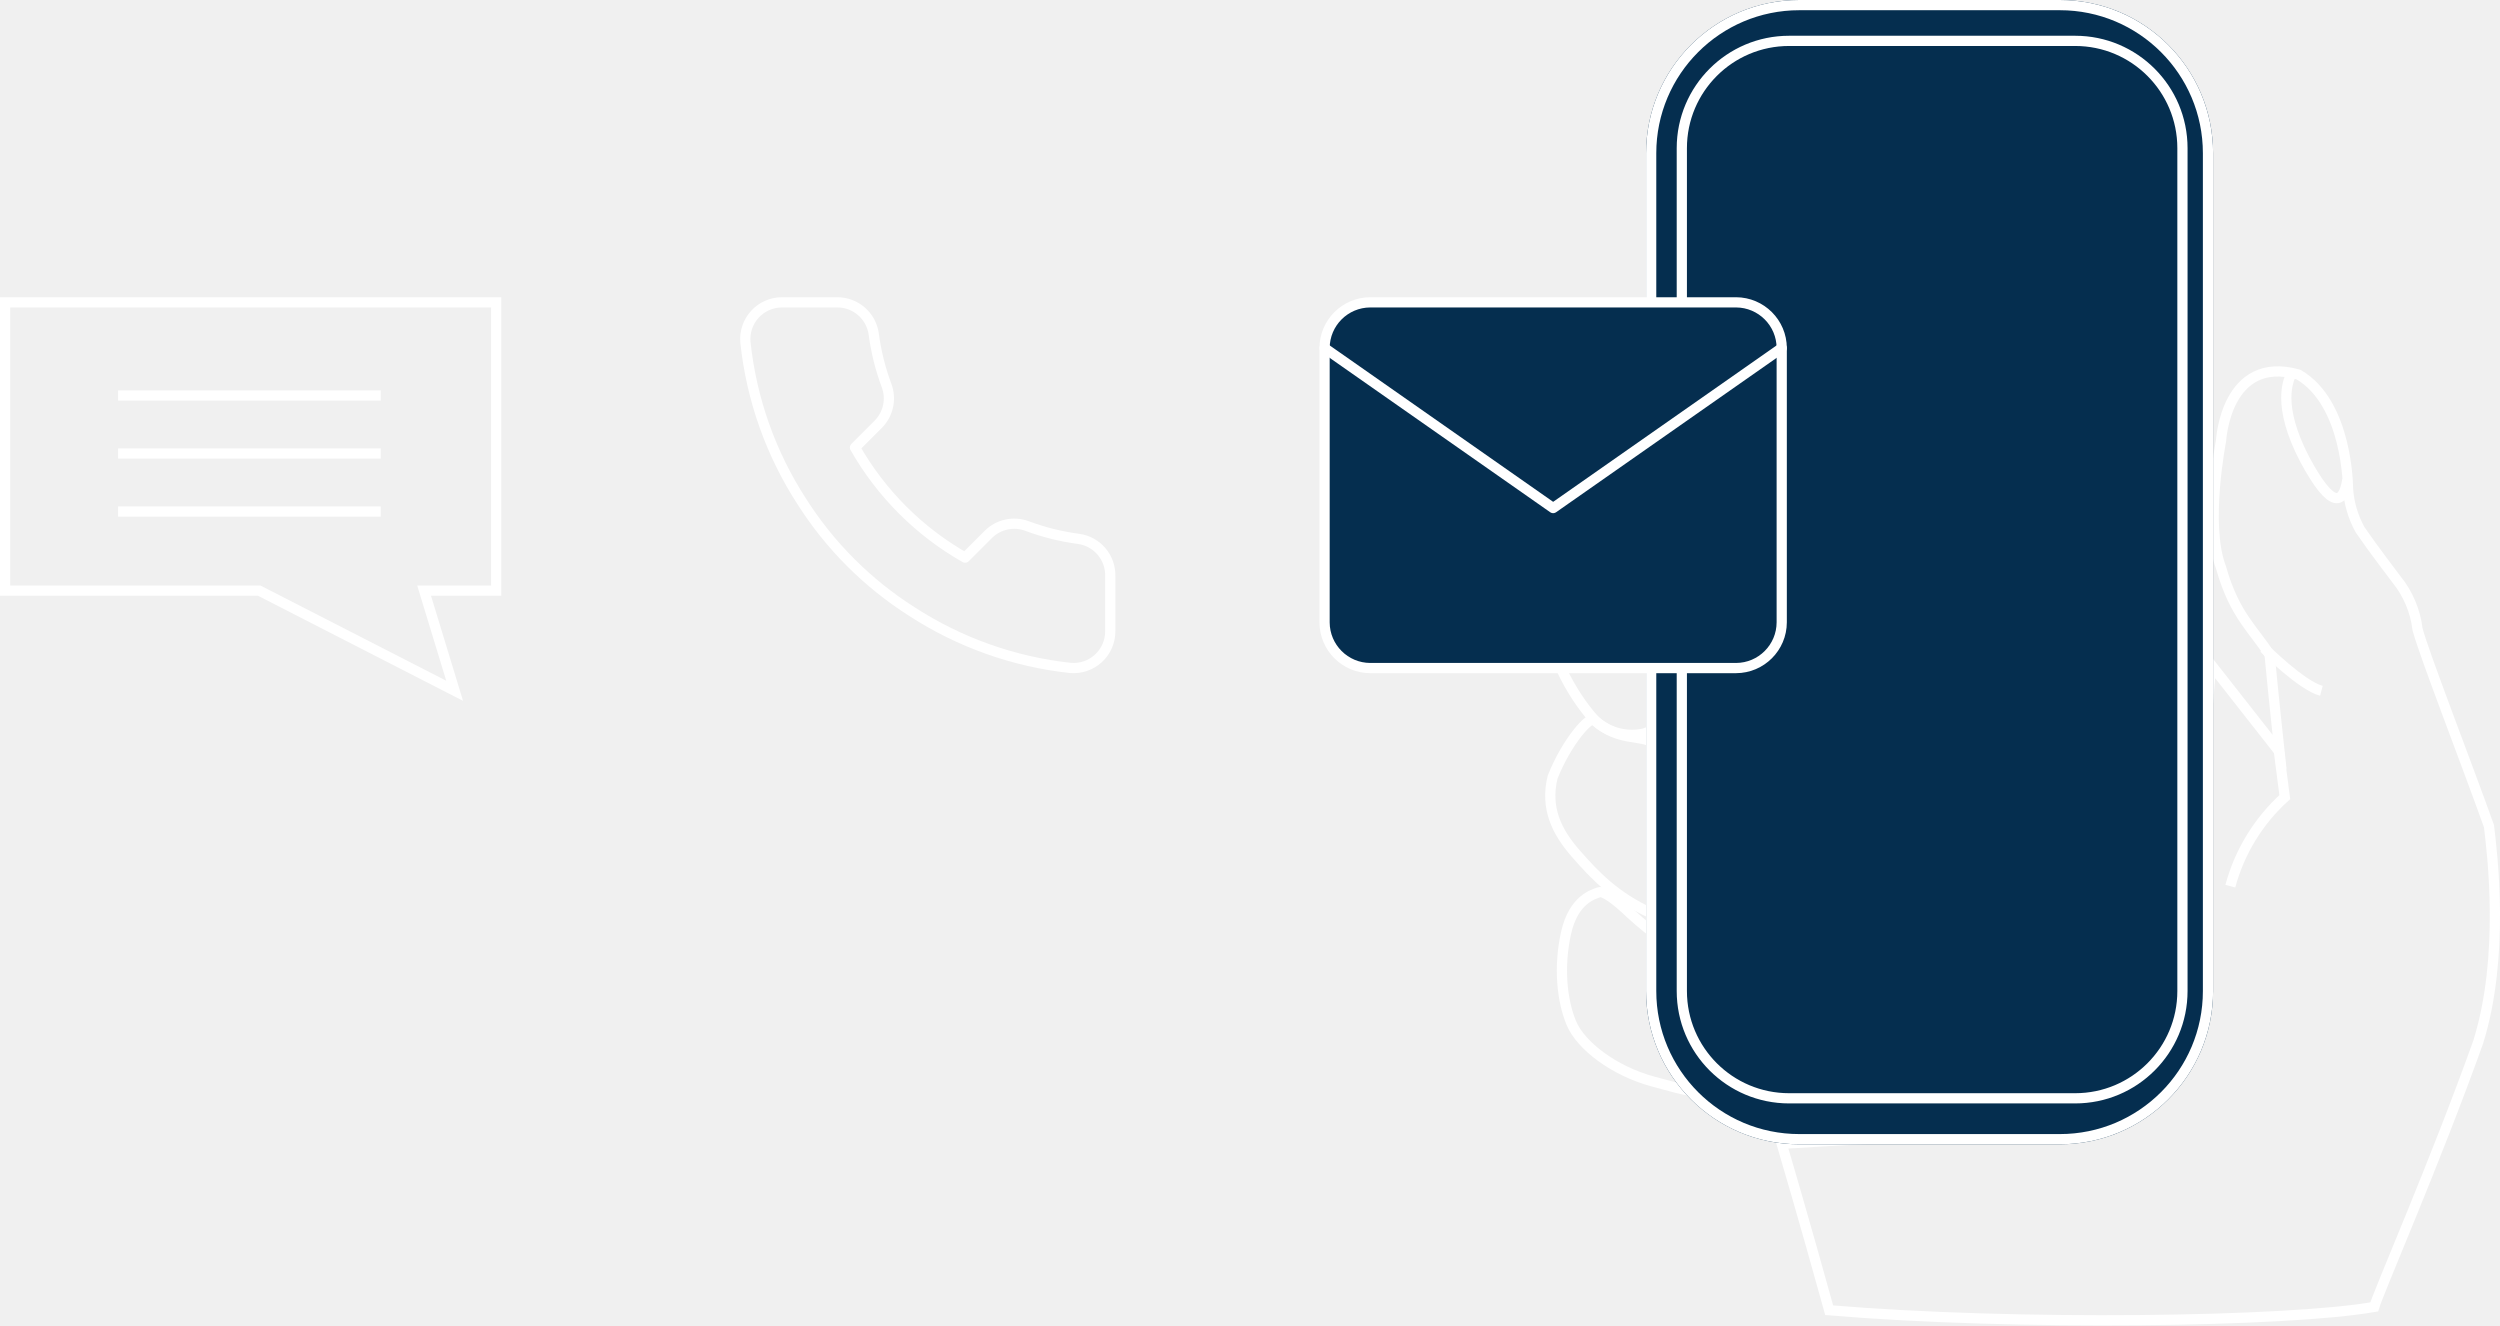
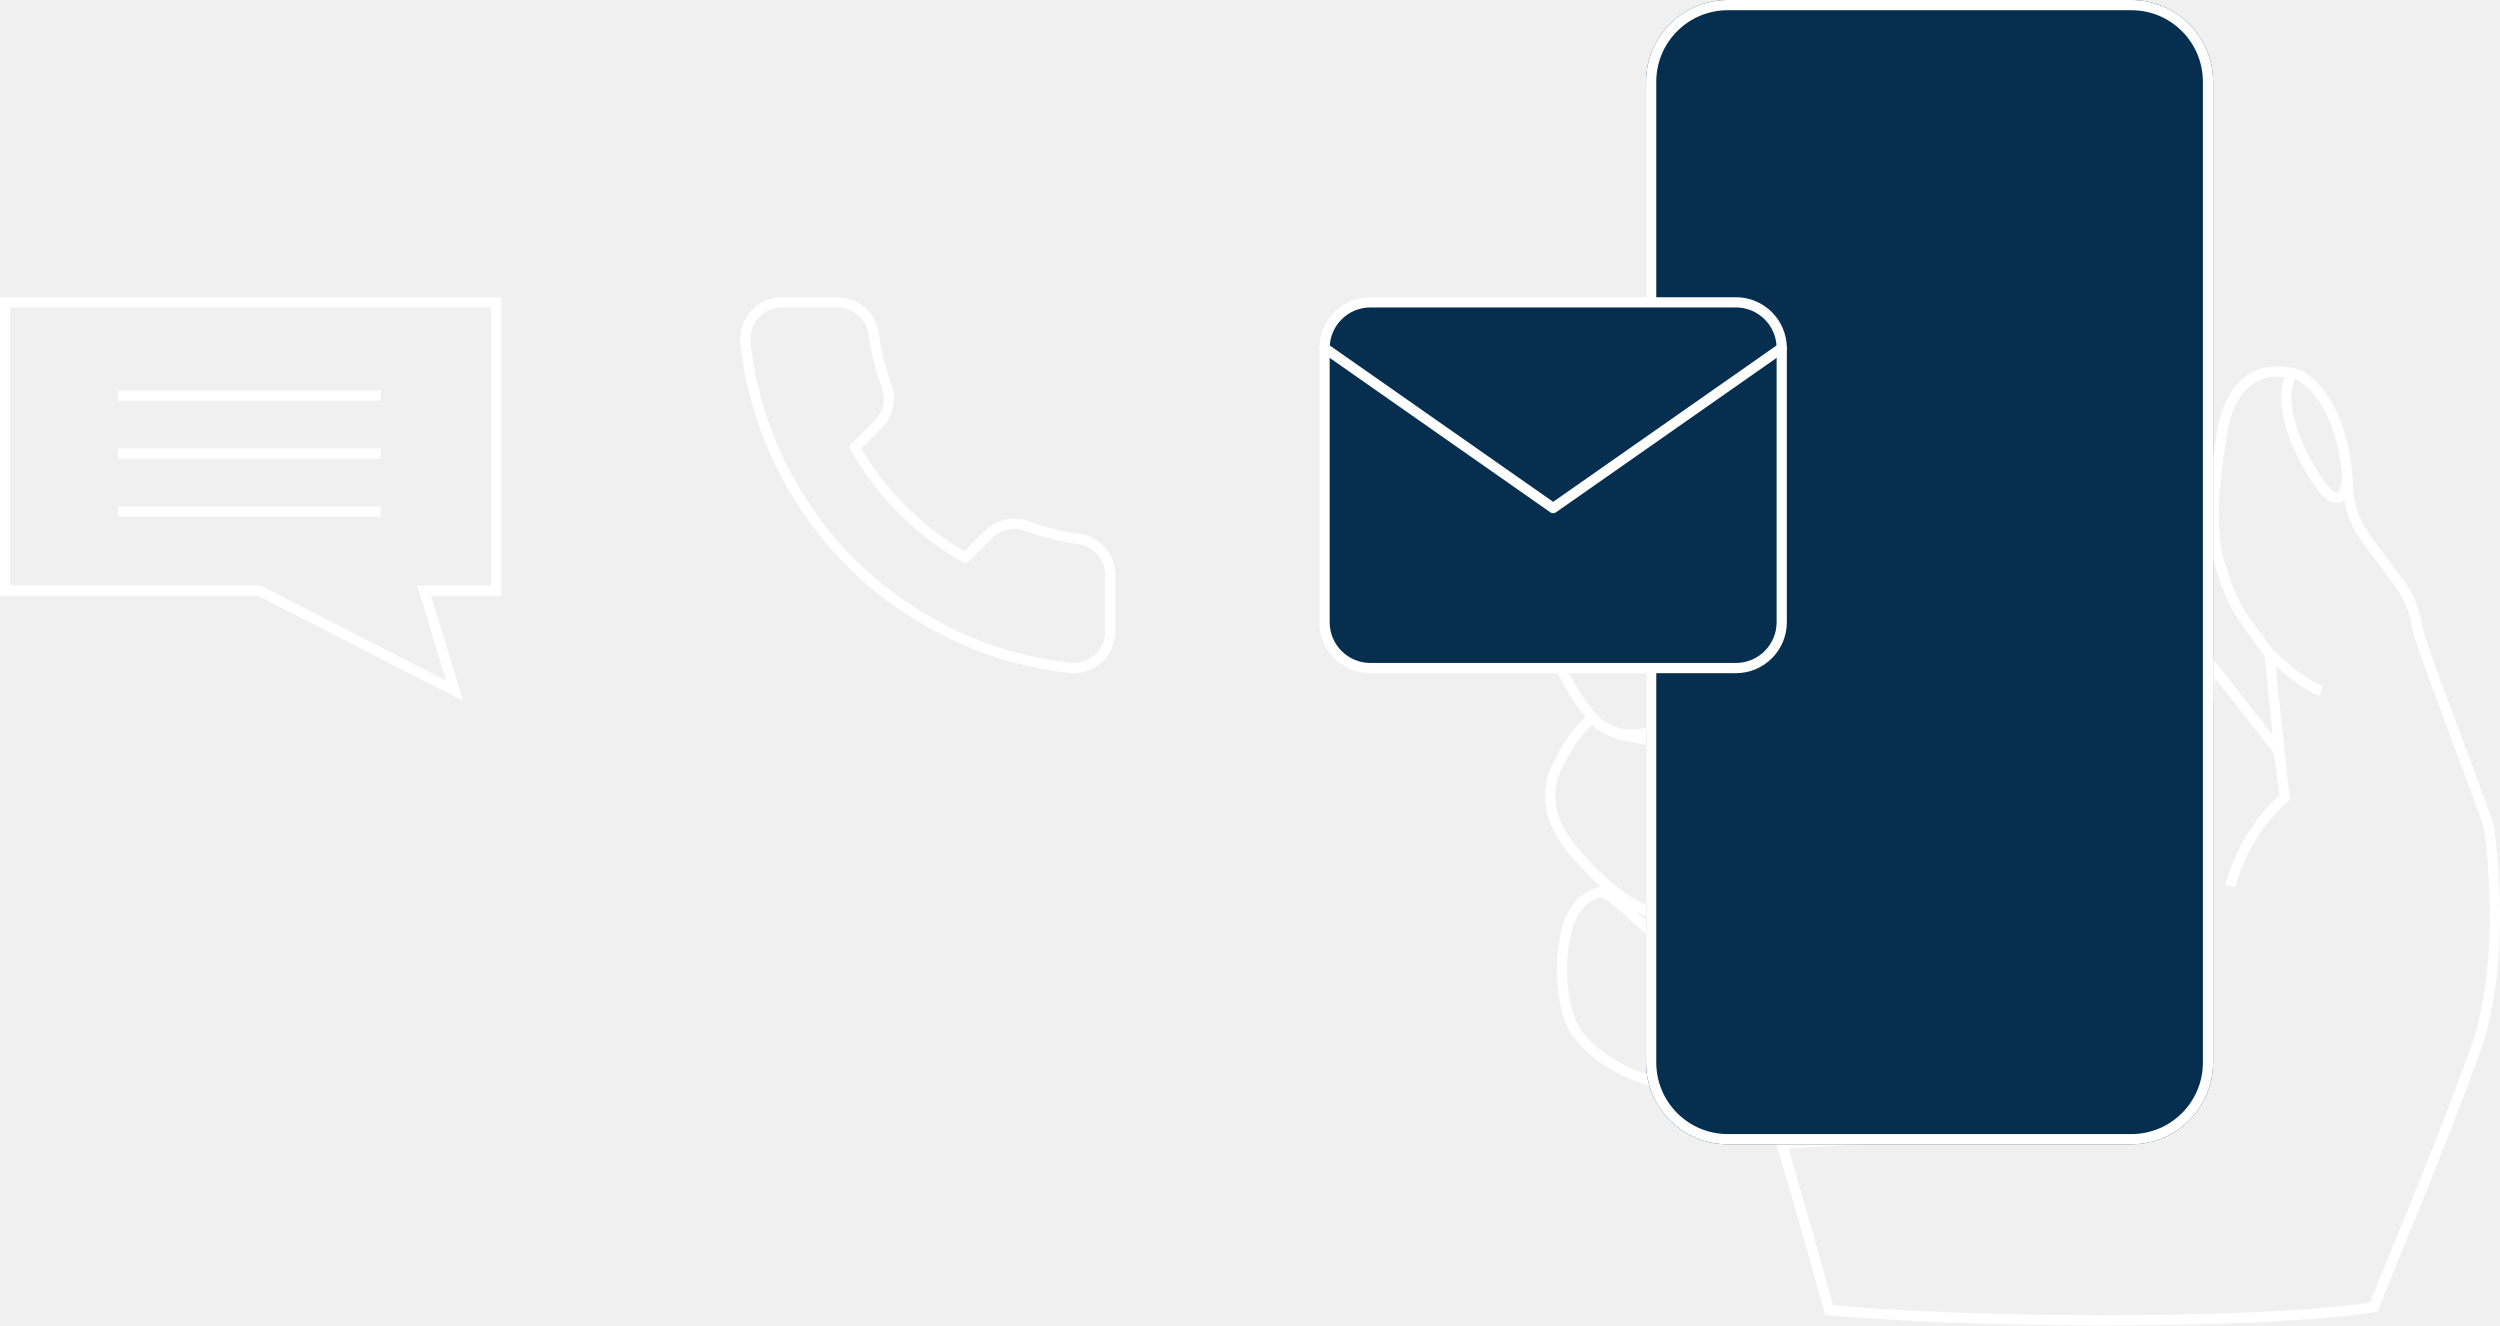
<svg xmlns="http://www.w3.org/2000/svg" width="489.386" height="259.461" viewBox="0 0 489.386 259.461">
  <g id="contact-image" transform="translate(-388.112 -1097.544)">
    <g id="Group_29" data-name="Group 29">
      <path id="Path_58" data-name="Path 58" d="M653.478,1357.722c.972-3.241,11.938-28.306,20.365-51.858,5.24-16.8,2.755-36.841,2.107-42.243-4.213-11.83-12.856-34.086-13.991-38.569a19.088,19.088,0,0,0-4.105-9.723s-4.7-6.158-7.13-9.723a19.145,19.145,0,0,1-2.377-8.157s0-16.638-9.723-22.256c-14.207-3.943-15.125,12.965-15.125,12.965s-3.241,16.422,0,24.849c2.647,9.453,6.644,12.37,9.507,17.07.7,7.509,1.945,19.015,1.945,19.015l-13.4-17.07s-4.473,53.712-5.013,78.858c-1.513,3.106-7.762,9.89-18.133,12.267-15.963-.189-60.907,2.652-60.907,2.652s4.592,15.557,9.291,32.573C583.254,1361.449,636.732,1360.693,653.478,1357.722Z" transform="translate(199.393 -4.345)" fill="none" stroke="#fff" stroke-width="2" />
      <path id="Path_59" data-name="Path 59" d="M709.574,1312.333l1.152,8.931a36.142,36.142,0,0,0-10.66,17.43" transform="translate(124.643 -67.678)" fill="none" stroke="#fff" stroke-width="2" />
      <path id="Path_60" data-name="Path 60" d="M712.267,1274.867s7.346,7.347,11.236,8.355" transform="translate(119.033 -50.451)" fill="none" stroke="#fff" stroke-width="2" />
      <path id="Path_61" data-name="Path 61" d="M721.6,1174.6c-.972,1.623-3.133,6.664,2.341,17.18,5.474,10.228,7.635,8.643,8.355,4.033" transform="translate(115.313 -4.345)" fill="none" stroke="#fff" stroke-width="2" />
      <path id="Path_62" data-name="Path 62" d="M481.694,1177.672a5.909,5.909,0,0,0-6.374-.648c-3.457,1.837-4.862,6.806-3.241,13.5s6.158,12.749,9.615,15.233" transform="translate(229.783 -5.15)" fill="none" stroke="#fff" stroke-width="2" />
      <path id="Path_63" data-name="Path 63" d="M473.142,1235.818a8.166,8.166,0,0,0-9.4.756c-5.024,3.754-9.145,7.048-10.7,14.261-.324,8.67,7.455,18.8,9.4,20.419a10.733,10.733,0,0,0,9.183,2.161,13.822,13.822,0,0,0,8.751-8.751c1.188-4.105-.324-12.532-2.917-16.314s-4.322-6.7-4.322-6.7Z" transform="translate(238.336 -32.289)" fill="none" stroke="#fff" stroke-width="2" />
      <path id="Path_64" data-name="Path 64" d="M462.273,1300.9c-.741-1.111-5.433,4.136-8.2,11.167-1.431,6,.756,10.588,4.538,14.909s7.613,8.373,14.693,11.668c4.711,1.891,10.453-2.06,12.64-5.294.837-1.458,3.673-4.646,1.837-9.939s-12.667-17.386-13.613-17.934C471.144,1303.533,467.154,1305.185,462.273,1300.9Z" transform="translate(237.956 -62.354)" fill="none" stroke="#fff" stroke-width="2" />
      <path id="Path_65" data-name="Path 65" d="M465.076,1363.333c-.988.37-4.939,1.3-6.421,7.964s-.8,13.273,1.05,17.656,8.273,9.322,15.99,11.421,6.729,1.852,11.3,1.914,9.446-3.087,10.248-9.446-5.927-12.594-11.421-15.187a66.456,66.456,0,0,1-14.57-10.187C468.6,1364.938,466.064,1362.963,465.076,1363.333Z" transform="translate(236.018 -91.108)" fill="none" stroke="#fff" stroke-width="2" />
      <g id="Rectangle_56" data-name="Rectangle 56" transform="translate(710.336 1097.544)" fill="#052e4f" stroke="#fff" stroke-width="2">
-         <rect width="111" height="224" rx="30" stroke="none" />
-         <rect x="1" y="1" width="109" height="222" rx="29" fill="none" />
-       </g>
-       <g id="Rectangle_55" data-name="Rectangle 55" transform="translate(716.336 1104.544)" fill="#052e4f" stroke="#fff" stroke-width="2">
-         <rect width="100" height="209" rx="22" stroke="none" />
-         <rect x="1" y="1" width="98" height="207" rx="21" fill="none" />
+         <rect width="111" height="224" rx="16" stroke="none" />
+         <rect x="1" y="1" width="109" height="222" rx="15" fill="none" />
      </g>
    </g>
    <g id="contact-image-2" data-name="contact-image" transform="translate(85.112 62.79)">
      <g id="Group_28" data-name="Group 28" transform="translate(304 1093.939)">
        <path id="Path_55" data-name="Path 55" d="M276.5,1540h96.129v56.433H358.52l5.978,19.609-38.26-19.609H276.5Z" transform="translate(-276.5 -1540)" fill="none" stroke="#fff" stroke-width="2" />
        <line id="Line_51" data-name="Line 51" x2="51.412" transform="translate(22.119 18.233)" fill="none" stroke="#fff" stroke-width="2" />
        <line id="Line_52" data-name="Line 52" x2="51.412" transform="translate(22.119 29.592)" fill="none" stroke="#fff" stroke-width="2" />
        <line id="Line_53" data-name="Line 53" x2="51.412" transform="translate(22.119 40.95)" fill="none" stroke="#fff" stroke-width="2" />
      </g>
      <path id="phone" d="M73.561,55.6V66.379a7.185,7.185,0,0,1-7.832,7.185,71.1,71.1,0,0,1-31-11.029A70.055,70.055,0,0,1,13.17,40.979,71.1,71.1,0,0,1,2.141,9.832,7.185,7.185,0,0,1,9.29,2H20.068a7.185,7.185,0,0,1,7.185,6.179,46.128,46.128,0,0,0,2.515,10.1,7.185,7.185,0,0,1-1.617,7.58l-4.563,4.563A57.481,57.481,0,0,0,45.144,51.973l4.563-4.563a7.185,7.185,0,0,1,7.58-1.617,46.128,46.128,0,0,0,10.1,2.515A7.185,7.185,0,0,1,73.561,55.6Z" transform="translate(446.779 1091.939)" fill="none" stroke="#fff" stroke-linecap="round" stroke-linejoin="round" stroke-width="2" />
      <g id="mail" transform="translate(562.29 1093.939)">
        <path id="Path_56" data-name="Path 56" d="M10.949,4H82.542a8.975,8.975,0,0,1,8.949,8.949V66.644a8.975,8.975,0,0,1-8.949,8.949H10.949A8.975,8.975,0,0,1,2,66.644V12.949A8.975,8.975,0,0,1,10.949,4Z" transform="translate(-2 -4)" fill="#052e4f" stroke="#fff" stroke-linecap="round" stroke-linejoin="round" stroke-width="2" />
        <path id="Path_57" data-name="Path 57" d="M91.491,6,46.746,37.322,2,6" transform="translate(-2 2.949)" fill="none" stroke="#fff" stroke-linecap="round" stroke-linejoin="round" stroke-width="2" />
      </g>
    </g>
  </g>
</svg>
